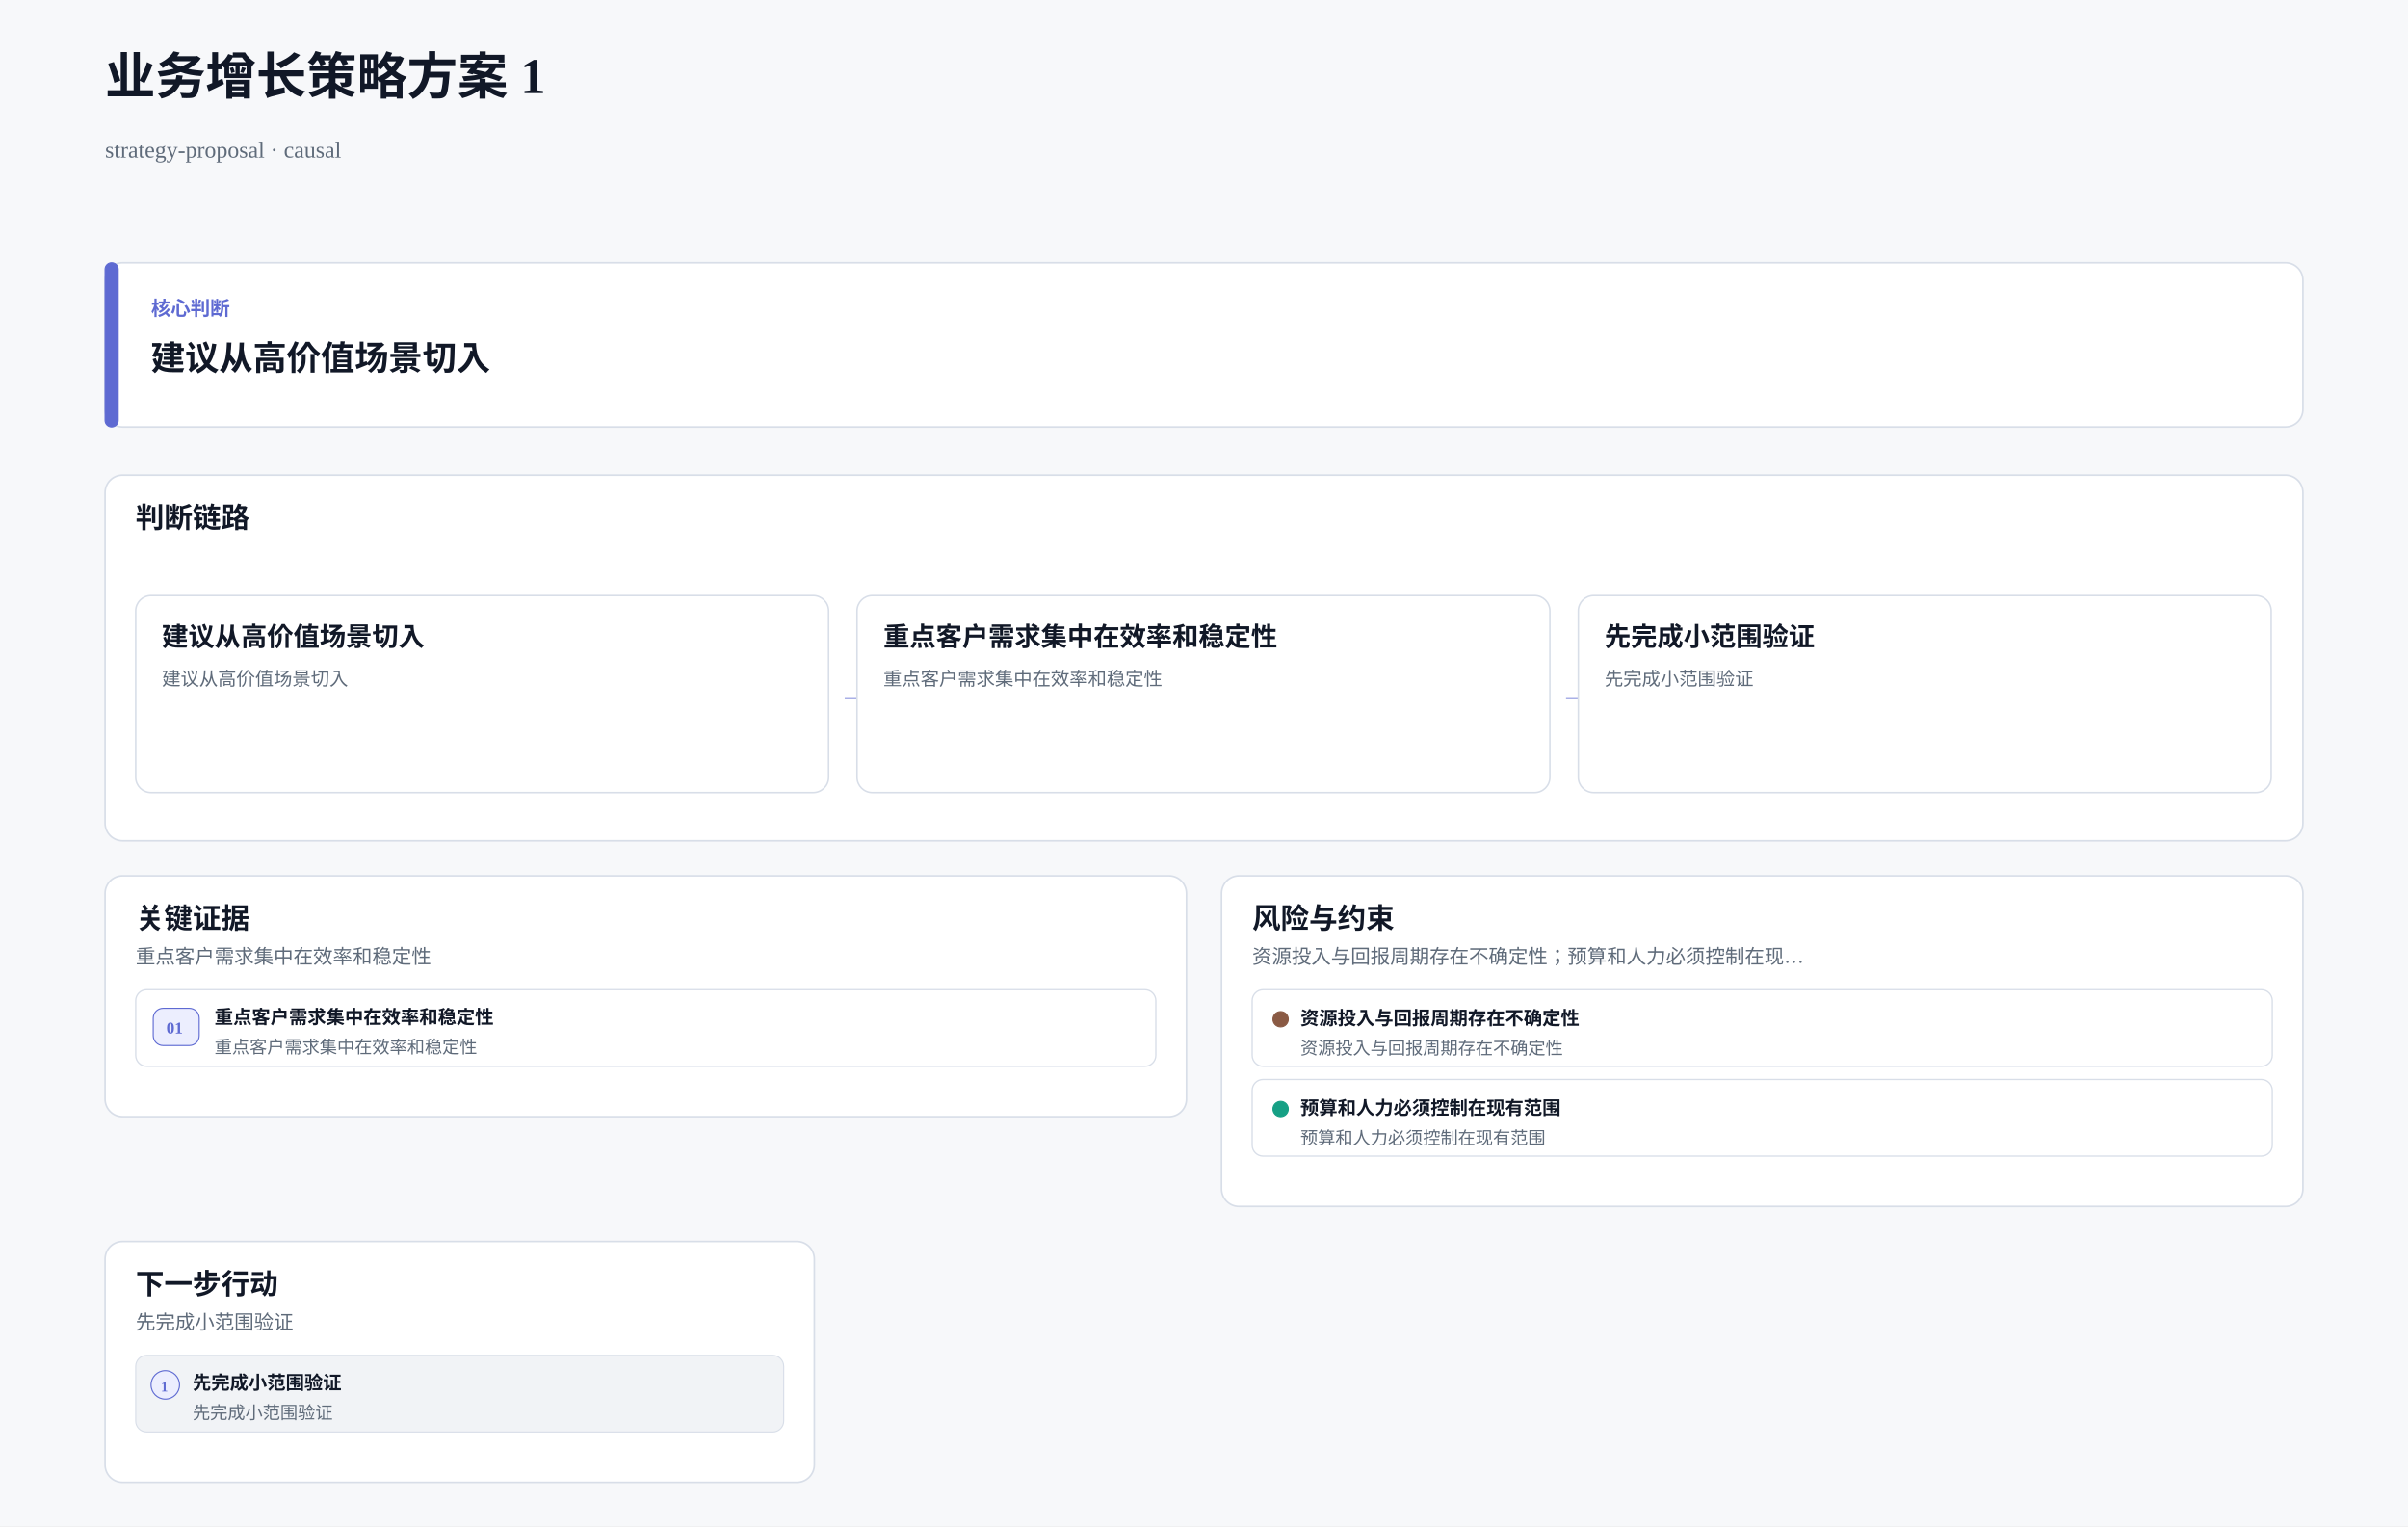
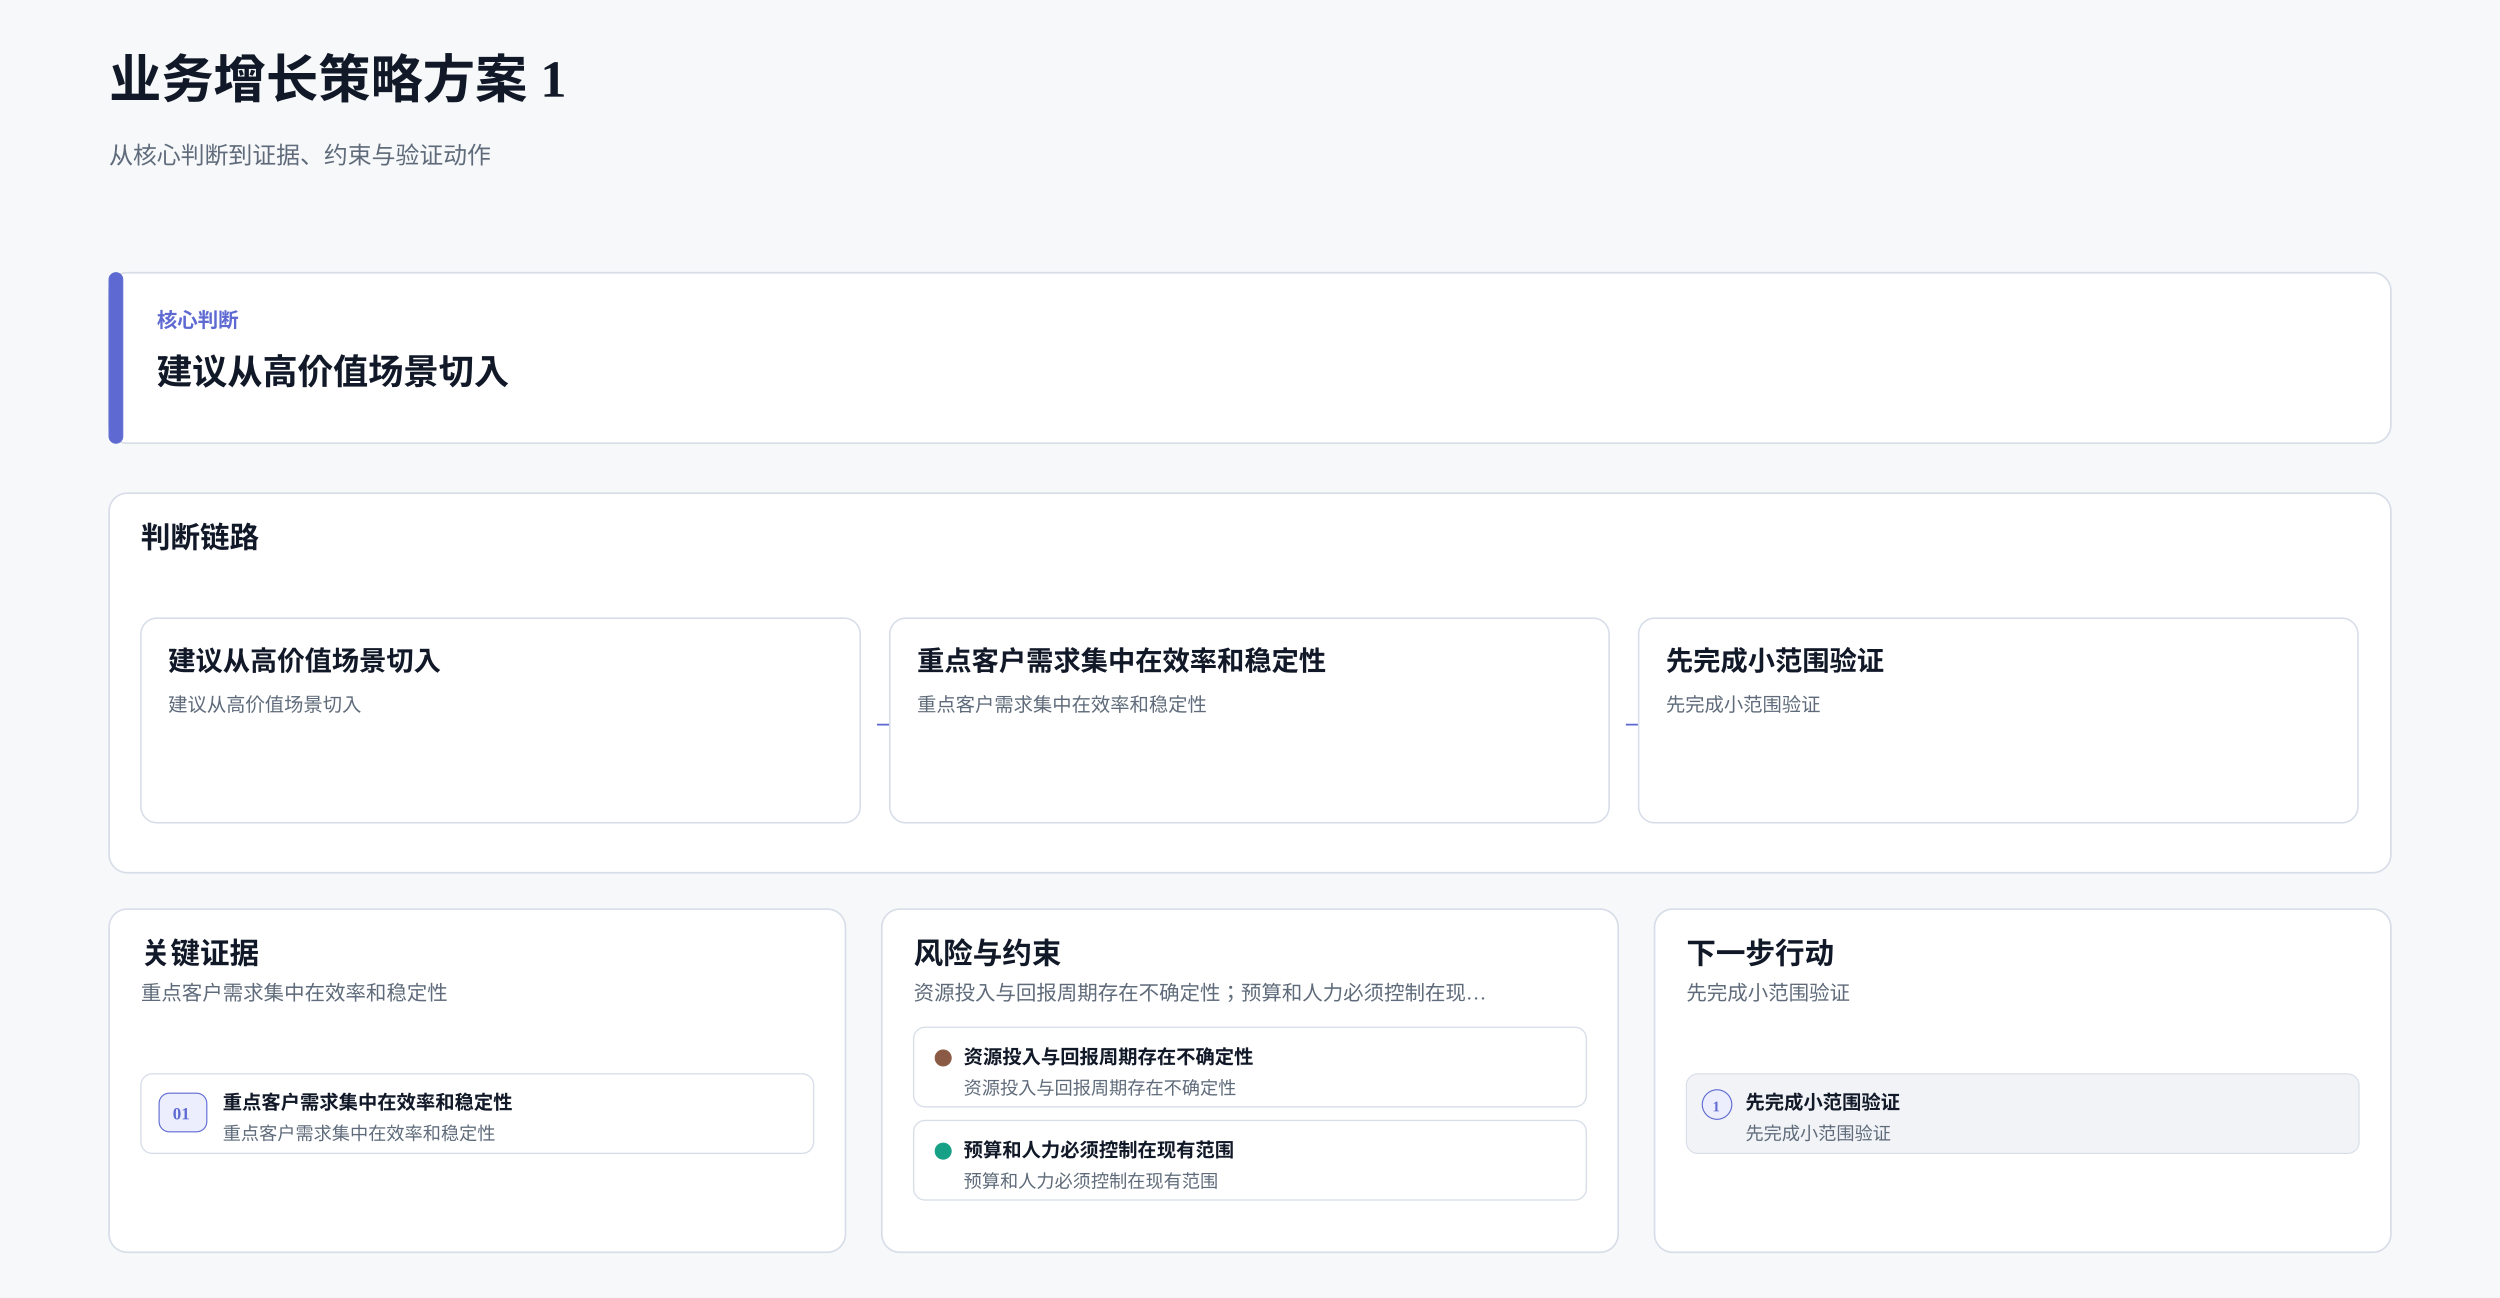
- <svg xmlns="http://www.w3.org/2000/svg" width="2200" height="1394" viewBox="0 0 2200 1394" data-layout-engine="v4" data-expression-mode="narrative-map">
-   <rect x="0" y="0" width="2200" height="1394" rx="0" fill="#F7F8FA" stroke="#F7F8FA" stroke-width="0" />
+ <svg xmlns="http://www.w3.org/2000/svg" width="2200" height="1142" viewBox="0 0 2200 1142" data-layout-engine="v4" data-expression-mode="narrative-map">
+   <rect x="0" y="0" width="2200" height="1142" rx="0" fill="#F7F8FA" stroke="#F7F8FA" stroke-width="0" />
  <g>
    <g data-v43-block="title" data-block-type="title" data-x="96" data-y="40" data-width="2008" data-height="200" data-column="full">
      <text x="96" y="86" font-size="46" fill="#111827" font-weight="700">
        <tspan x="96" dy="0">业务增长策略方案 1</tspan>
      </text>
      <text x="96" y="144" font-size="21" fill="#5F6B7A" font-weight="500">
-         <tspan x="96" dy="0">strategy-proposal · causal</tspan>
+         <tspan x="96" dy="0">从核心判断到证据、约束与验证动作</tspan>
      </text>
    </g>
    <g data-v43-block="statement" data-block-type="statement" data-x="96" data-y="240" data-width="2008" data-height="150" data-column="full">
      <rect x="96" y="240" width="2008" height="150" rx="16" fill="#FFFFFF" stroke="#D8DEE8" stroke-width="1.5" />
      <rect x="96" y="240" width="12" height="150" rx="6" fill="#5E6AD2" stroke="#5E6AD2" stroke-width="1" />
      <text x="138" y="288" font-size="18" fill="#5E6AD2" font-weight="700">
        <tspan x="138" dy="0">核心判断</tspan>
      </text>
      <text x="138" y="338" font-size="31" fill="#111827" font-weight="700">
        <tspan x="138" dy="0">建议从高价值场景切入</tspan>
      </text>
    </g>
-     <g data-v43-block="narrative-chain-1" data-block-type="narrative-chain" data-x="96" data-y="434" data-width="2008" data-height="334" data-column="full" data-row="0" data-span="12" data-density="medium" data-preferred-width="2008" data-text-units="70" data-item-count="3" data-item-layout="rows" data-layout-reason="directional-reading">
-       <rect x="96" y="434" width="2008" height="334" rx="16" fill="#FFFFFF" stroke="#D8DEE8" stroke-width="1.5" />
+     <g data-v43-block="narrative-chain-1" data-block-type="narrative-chain" data-x="96" data-y="434" data-width="2008" data-height="334" data-column="full" data-row="0" data-span="12" data-row-alignment="filled" data-offset-span="0" data-density="medium" data-preferred-width="2008" data-text-units="70" data-item-count="3" data-item-layout="rows" data-layout-reason="directional-reading">
+       <rect x="96" y="434" width="2008" height="334" rx="16" fill="#FFFFFF" stroke="#D8DEE8" stroke-width="1.5" data-v4-block-card="true" />
      <text x="124" y="482" font-size="26" fill="#111827" font-weight="700">
        <tspan x="124" dy="0">判断链路</tspan>
      </text>
      <rect x="124" y="544" width="633" height="180" rx="14" fill="#FFFFFF" stroke="#D8DEE8" stroke-width="1.4" />
      <text x="148" y="590" font-size="24" fill="#111827" font-weight="700">
        <tspan x="148" dy="0">建议从高价值场景切入</tspan>
      </text>
      <text x="148" y="626" font-size="17" fill="#5F6B7A" font-weight="500">
        <tspan x="148" dy="0">建议从高价值场景切入</tspan>
      </text>
      <text x="764" y="644" font-size="38" fill="#5E6AD2" font-weight="700">
        <tspan x="764" dy="0">→</tspan>
      </text>
      <rect x="783" y="544" width="633" height="180" rx="14" fill="#FFFFFF" stroke="#D8DEE8" stroke-width="1.4" />
      <text x="807" y="590" font-size="24" fill="#111827" font-weight="700">
        <tspan x="807" dy="0">重点客户需求集中在效率和稳定性</tspan>
      </text>
      <text x="807" y="626" font-size="17" fill="#5F6B7A" font-weight="500">
        <tspan x="807" dy="0">重点客户需求集中在效率和稳定性</tspan>
      </text>
      <text x="1423" y="644" font-size="38" fill="#5E6AD2" font-weight="700">
        <tspan x="1423" dy="0">→</tspan>
      </text>
      <rect x="1442" y="544" width="633" height="180" rx="14" fill="#FFFFFF" stroke="#D8DEE8" stroke-width="1.4" />
      <text x="1466" y="590" font-size="24" fill="#111827" font-weight="700">
        <tspan x="1466" dy="0">先完成小范围验证</tspan>
      </text>
      <text x="1466" y="626" font-size="17" fill="#5F6B7A" font-weight="500">
        <tspan x="1466" dy="0">先完成小范围验证</tspan>
      </text>
    </g>
-     <g data-v43-block="evidence-list-2" data-block-type="evidence-list" data-x="96" data-y="800" data-width="988" data-height="220" data-column="left" data-component-variant="evidence-tiles" data-row="1" data-span="6" data-density="medium" data-preferred-width="988" data-text-units="49" data-item-count="1" data-item-layout="rows" data-layout-reason="moderate-parallel-items">
-       <rect x="96" y="800" width="988" height="220" rx="16" fill="#FFFFFF" stroke="#D8DEE8" stroke-width="1.5" />
+     <g data-v43-block="evidence-list-2" data-block-type="evidence-list" data-x="96" data-y="800" data-width="648" data-height="302" data-column="left" data-component-variant="evidence-tiles" data-row="1" data-span="4" data-row-alignment="filled" data-offset-span="0" data-density="medium" data-preferred-width="988" data-text-units="49" data-item-count="1" data-item-layout="rows" data-layout-reason="moderate-parallel-items">
+       <rect x="96" y="800" width="648" height="302" rx="16" fill="#FFFFFF" stroke="#D8DEE8" stroke-width="1.5" data-v4-block-card="true" />
      <text x="124" y="848" font-size="26" fill="#111827" font-weight="700">
        <tspan x="124" dy="0">关键证据</tspan>
      </text>
      <text x="124" y="880" font-size="18" fill="#5F6B7A" font-weight="500">
        <tspan x="124" dy="0">重点客户需求集中在效率和稳定性</tspan>
      </text>
-       <rect x="124" y="904" width="932" height="70" rx="10" fill="#FFFFFF" stroke="#D8DEE8" stroke-width="1.2" data-v4-evidence-item="0" />
-       <rect x="140" y="921" width="42" height="34" rx="9" fill="#ECEEFE" stroke="#5E6AD2" stroke-width="1" />
-       <text x="152" y="944" font-size="15" fill="#5E6AD2" font-weight="700">
+       <rect x="124" y="945" width="592" height="70" rx="10" fill="#FFFFFF" stroke="#D8DEE8" stroke-width="1.2" data-v4-evidence-item="0" />
+       <rect x="140" y="962" width="42" height="34" rx="9" fill="#ECEEFE" stroke="#5E6AD2" stroke-width="1" />
+       <text x="152" y="985" font-size="15" fill="#5E6AD2" font-weight="700">
        <tspan x="152" dy="0">01</tspan>
      </text>
-       <text x="196" y="935" font-size="17" fill="#111827" font-weight="700">
+       <text x="196" y="976" font-size="17" fill="#111827" font-weight="700">
        <tspan x="196" dy="0">重点客户需求集中在效率和稳定性</tspan>
      </text>
-       <text x="196" y="962" font-size="16" fill="#5F6B7A" font-weight="500">
+       <text x="196" y="1003" font-size="16" fill="#5F6B7A" font-weight="500">
        <tspan x="196" dy="0">重点客户需求集中在效率和稳定性</tspan>
      </text>
    </g>
-     <g data-v43-block="risk-list-3" data-block-type="risk-list" data-x="1116" data-y="800" data-width="988" data-height="302" data-column="right" data-component-variant="risk-cluster" data-row="1" data-span="6" data-density="medium" data-preferred-width="988" data-text-units="91" data-item-count="2" data-item-layout="rows" data-layout-reason="moderate-parallel-items">
-       <rect x="1116" y="800" width="988" height="302" rx="16" fill="#FFFFFF" stroke="#D8DEE8" stroke-width="1.5" />
-       <text x="1144" y="848" font-size="26" fill="#111827" font-weight="700">
-         <tspan x="1144" dy="0">风险与约束</tspan>
+     <g data-v43-block="risk-list-3" data-block-type="risk-list" data-x="776" data-y="800" data-width="648" data-height="302" data-column="grid" data-component-variant="risk-cluster" data-row="1" data-span="4" data-row-alignment="filled" data-offset-span="0" data-density="medium" data-preferred-width="988" data-text-units="91" data-item-count="2" data-item-layout="rows" data-layout-reason="moderate-parallel-items">
+       <rect x="776" y="800" width="648" height="302" rx="16" fill="#FFFFFF" stroke="#D8DEE8" stroke-width="1.5" data-v4-block-card="true" />
+       <text x="804" y="848" font-size="26" fill="#111827" font-weight="700">
+         <tspan x="804" dy="0">风险与约束</tspan>
      </text>
-       <text x="1144" y="880" font-size="18" fill="#5F6B7A" font-weight="500">
-         <tspan x="1144" dy="0">资源投入与回报周期存在不确定性；预算和人力必须控制在现…</tspan>
+       <text x="804" y="880" font-size="18" fill="#5F6B7A" font-weight="500">
+         <tspan x="804" dy="0">资源投入与回报周期存在不确定性；预算和人力必须控制在现…</tspan>
      </text>
-       <rect x="1144" y="904" width="932" height="70" rx="10" fill="#FFFFFF" stroke="#D8DEE8" stroke-width="1.2" data-v4-risk-item="0" />
-       <circle cx="1170" cy="931" r="7" fill="#8A5A44" stroke="#8A5A44" stroke-width="1" />
-       <text x="1188" y="936" font-size="17" fill="#111827" font-weight="700">
-         <tspan x="1188" dy="0">资源投入与回报周期存在不确定性</tspan>
+       <rect x="804" y="904" width="592" height="70" rx="10" fill="#FFFFFF" stroke="#D8DEE8" stroke-width="1.2" data-v4-risk-item="0" />
+       <circle cx="830" cy="931" r="7" fill="#8A5A44" stroke="#8A5A44" stroke-width="1" />
+       <text x="848" y="936" font-size="17" fill="#111827" font-weight="700">
+         <tspan x="848" dy="0">资源投入与回报周期存在不确定性</tspan>
      </text>
-       <text x="1188" y="963" font-size="16" fill="#5F6B7A" font-weight="500">
-         <tspan x="1188" dy="0">资源投入与回报周期存在不确定性</tspan>
+       <text x="848" y="963" font-size="16" fill="#5F6B7A" font-weight="500">
+         <tspan x="848" dy="0">资源投入与回报周期存在不确定性</tspan>
      </text>
-       <rect x="1144" y="986" width="932" height="70" rx="10" fill="#FFFFFF" stroke="#D8DEE8" stroke-width="1.2" data-v4-risk-item="1" />
-       <circle cx="1170" cy="1013" r="7" fill="#16A085" stroke="#16A085" stroke-width="1" />
-       <text x="1188" y="1018" font-size="17" fill="#111827" font-weight="700">
-         <tspan x="1188" dy="0">预算和人力必须控制在现有范围</tspan>
+       <rect x="804" y="986" width="592" height="70" rx="10" fill="#FFFFFF" stroke="#D8DEE8" stroke-width="1.2" data-v4-risk-item="1" />
+       <circle cx="830" cy="1013" r="7" fill="#16A085" stroke="#16A085" stroke-width="1" />
+       <text x="848" y="1018" font-size="17" fill="#111827" font-weight="700">
+         <tspan x="848" dy="0">预算和人力必须控制在现有范围</tspan>
      </text>
-       <text x="1188" y="1045" font-size="16" fill="#5F6B7A" font-weight="500">
-         <tspan x="1188" dy="0">预算和人力必须控制在现有范围</tspan>
+       <text x="848" y="1045" font-size="16" fill="#5F6B7A" font-weight="500">
+         <tspan x="848" dy="0">预算和人力必须控制在现有范围</tspan>
      </text>
    </g>
-     <g data-v43-block="action-list-4" data-block-type="action-list" data-x="96" data-y="1134" data-width="648" data-height="220" data-column="left" data-component-variant="action-checklist" data-row="2" data-span="4" data-density="sparse" data-preferred-width="648" data-text-units="29" data-item-count="1" data-item-layout="rows" data-layout-reason="few-short-parallel-items">
-       <rect x="96" y="1134" width="648" height="220" rx="16" fill="#FFFFFF" stroke="#D8DEE8" stroke-width="1.5" />
-       <text x="124" y="1182" font-size="26" fill="#111827" font-weight="700">
-         <tspan x="124" dy="0">下一步行动</tspan>
+     <g data-v43-block="action-list-4" data-block-type="action-list" data-x="1456" data-y="800" data-width="648" data-height="302" data-column="right" data-component-variant="action-checklist" data-row="1" data-span="4" data-row-alignment="filled" data-offset-span="0" data-density="sparse" data-preferred-width="648" data-text-units="29" data-item-count="1" data-item-layout="rows" data-layout-reason="few-short-parallel-items">
+       <rect x="1456" y="800" width="648" height="302" rx="16" fill="#FFFFFF" stroke="#D8DEE8" stroke-width="1.5" data-v4-block-card="true" />
+       <text x="1484" y="848" font-size="26" fill="#111827" font-weight="700">
+         <tspan x="1484" dy="0">下一步行动</tspan>
      </text>
-       <text x="124" y="1214" font-size="18" fill="#5F6B7A" font-weight="500">
-         <tspan x="124" dy="0">先完成小范围验证</tspan>
+       <text x="1484" y="880" font-size="18" fill="#5F6B7A" font-weight="500">
+         <tspan x="1484" dy="0">先完成小范围验证</tspan>
      </text>
-       <rect x="124" y="1238" width="592" height="70" rx="10" fill="#F1F3F6" stroke="#D8DEE8" stroke-width="1" data-v4-action-item="0" />
-       <circle cx="151" cy="1265" r="13" fill="#ECEEFE" stroke="#5E6AD2" stroke-width="1" />
-       <text x="147" y="1271" font-size="13" fill="#5E6AD2" font-weight="700">
-         <tspan x="147" dy="0">1</tspan>
+       <rect x="1484" y="945" width="592" height="70" rx="10" fill="#F1F3F6" stroke="#D8DEE8" stroke-width="1" data-v4-action-item="0" />
+       <circle cx="1511" cy="972" r="13" fill="#ECEEFE" stroke="#5E6AD2" stroke-width="1" />
+       <text x="1507" y="978" font-size="13" fill="#5E6AD2" font-weight="700">
+         <tspan x="1507" dy="0">1</tspan>
      </text>
-       <text x="176" y="1269" font-size="17" fill="#111827" font-weight="700">
-         <tspan x="176" dy="0">先完成小范围验证</tspan>
+       <text x="1536" y="976" font-size="17" fill="#111827" font-weight="700">
+         <tspan x="1536" dy="0">先完成小范围验证</tspan>
      </text>
-       <text x="176" y="1296" font-size="16" fill="#5F6B7A" font-weight="500">
-         <tspan x="176" dy="0">先完成小范围验证</tspan>
+       <text x="1536" y="1003" font-size="16" fill="#5F6B7A" font-weight="500">
+         <tspan x="1536" dy="0">先完成小范围验证</tspan>
      </text>
    </g>
  </g>
</svg>
